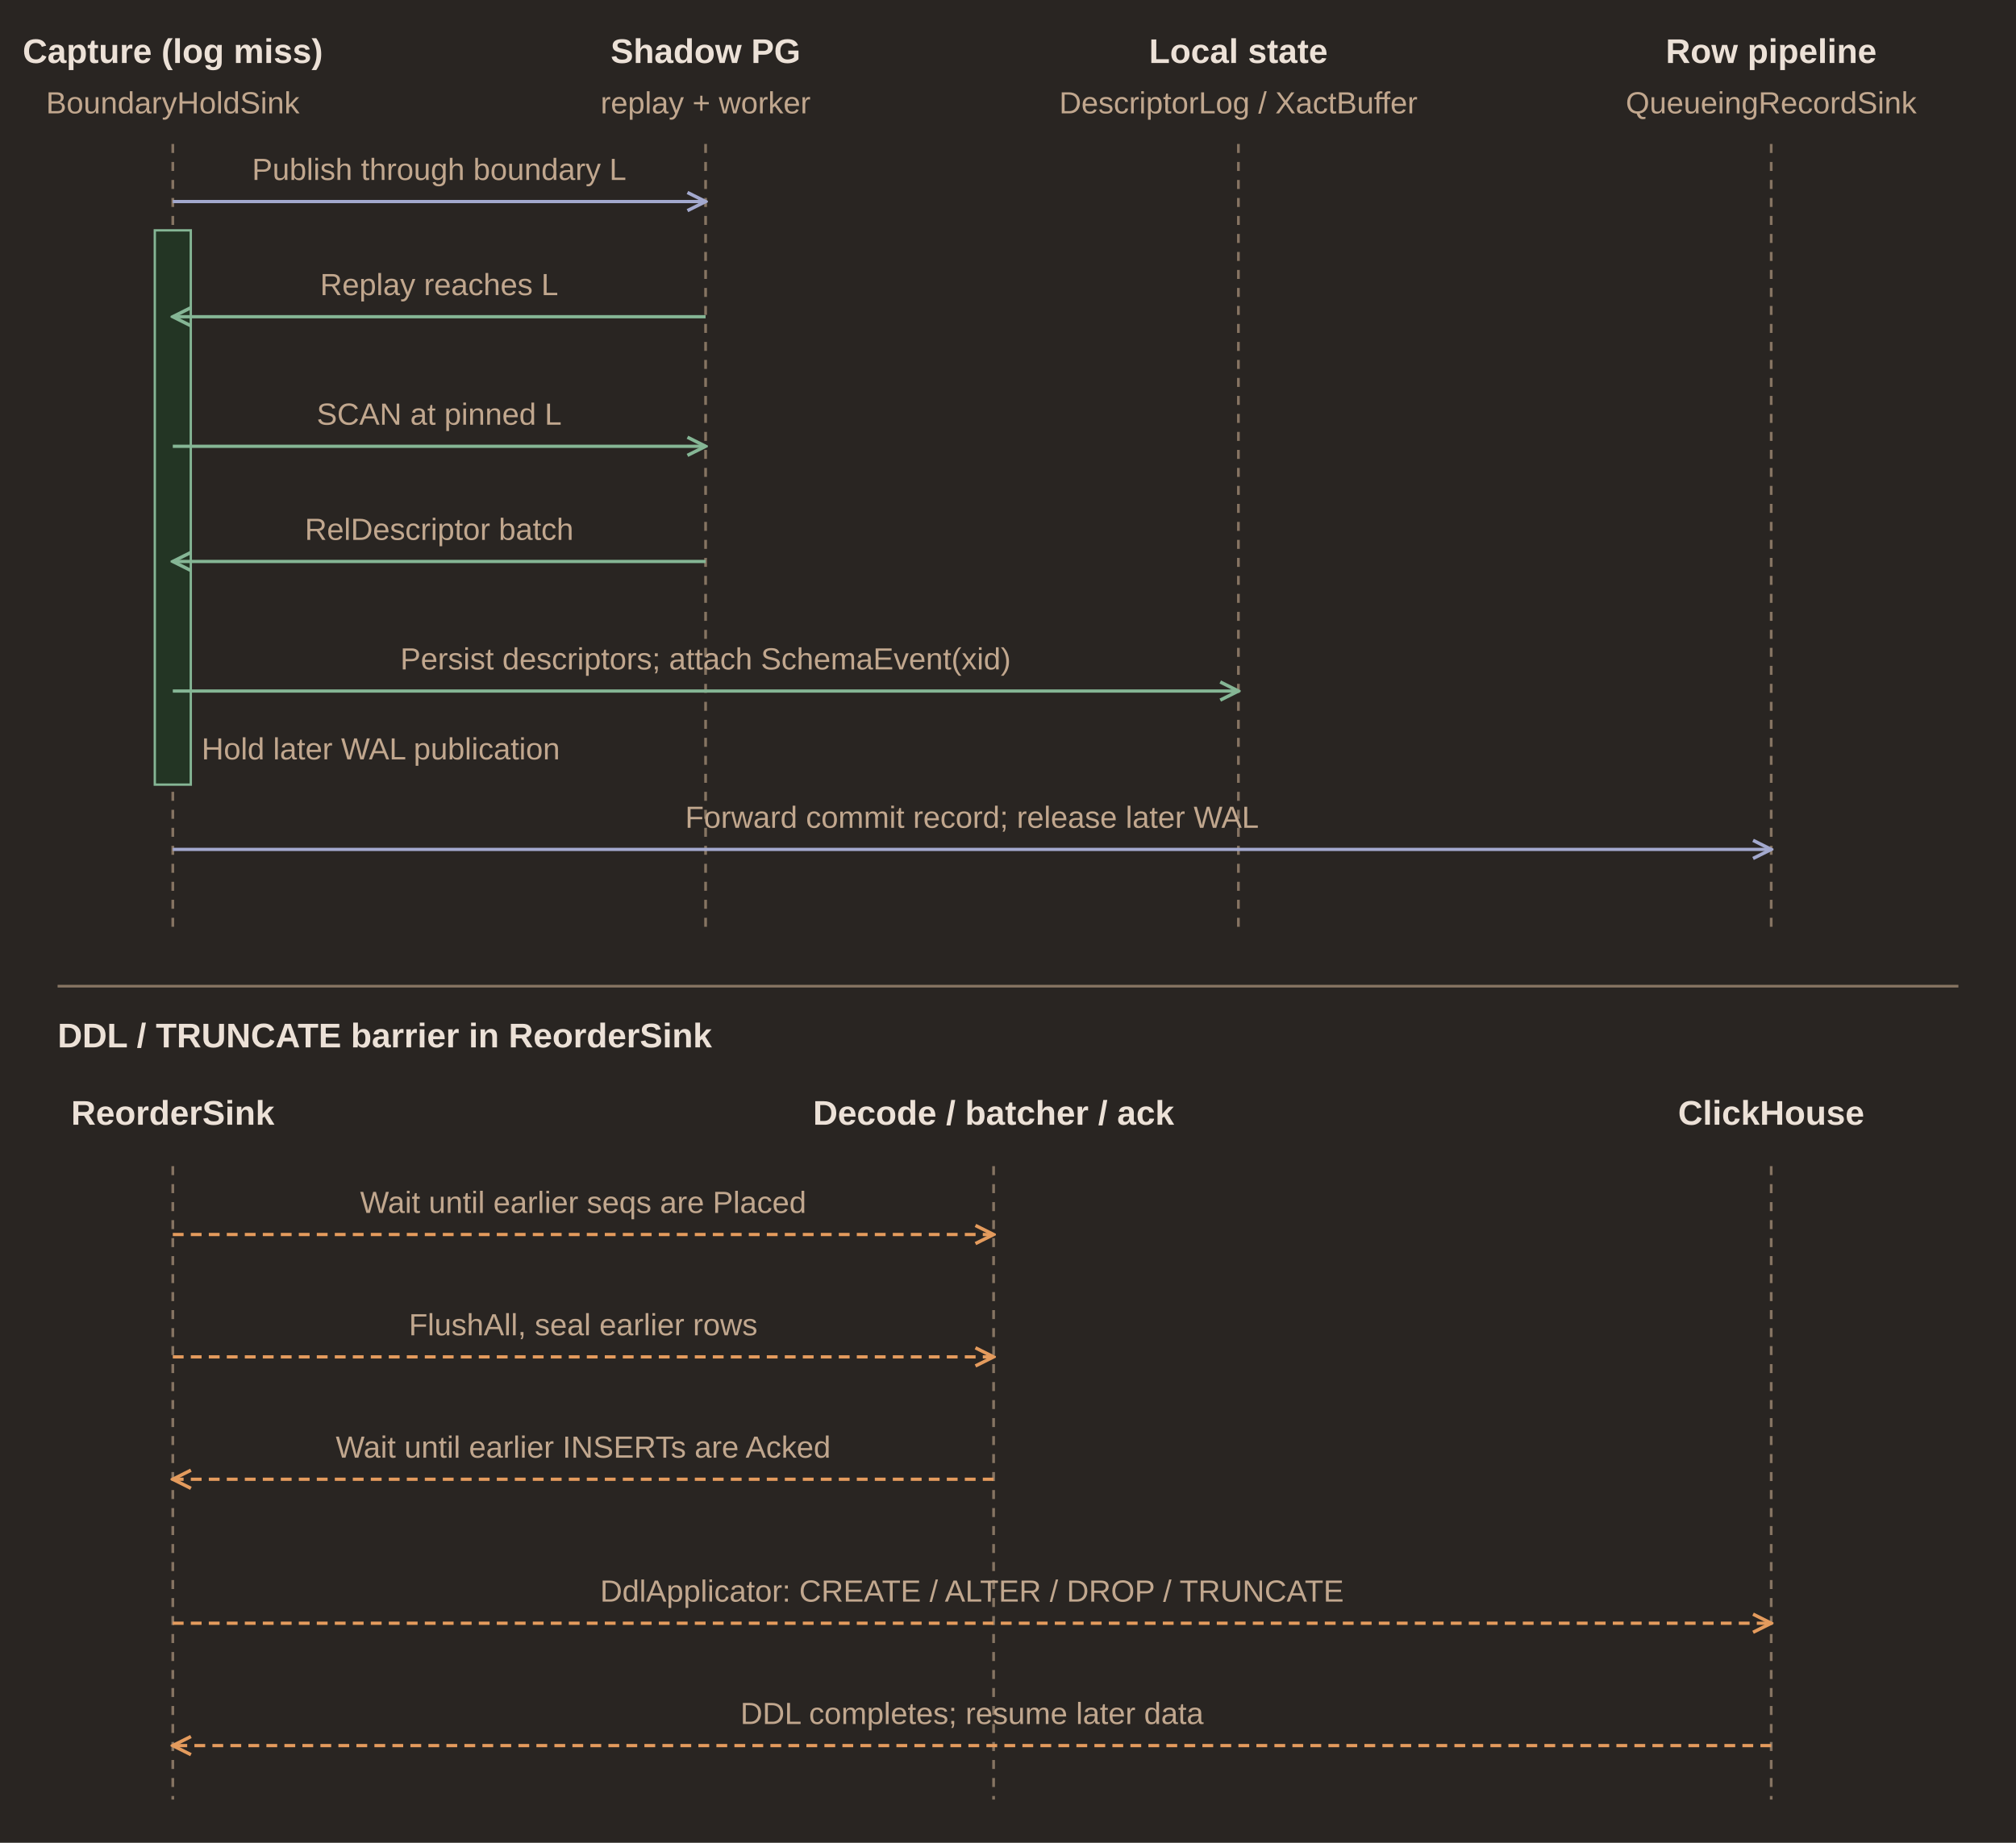
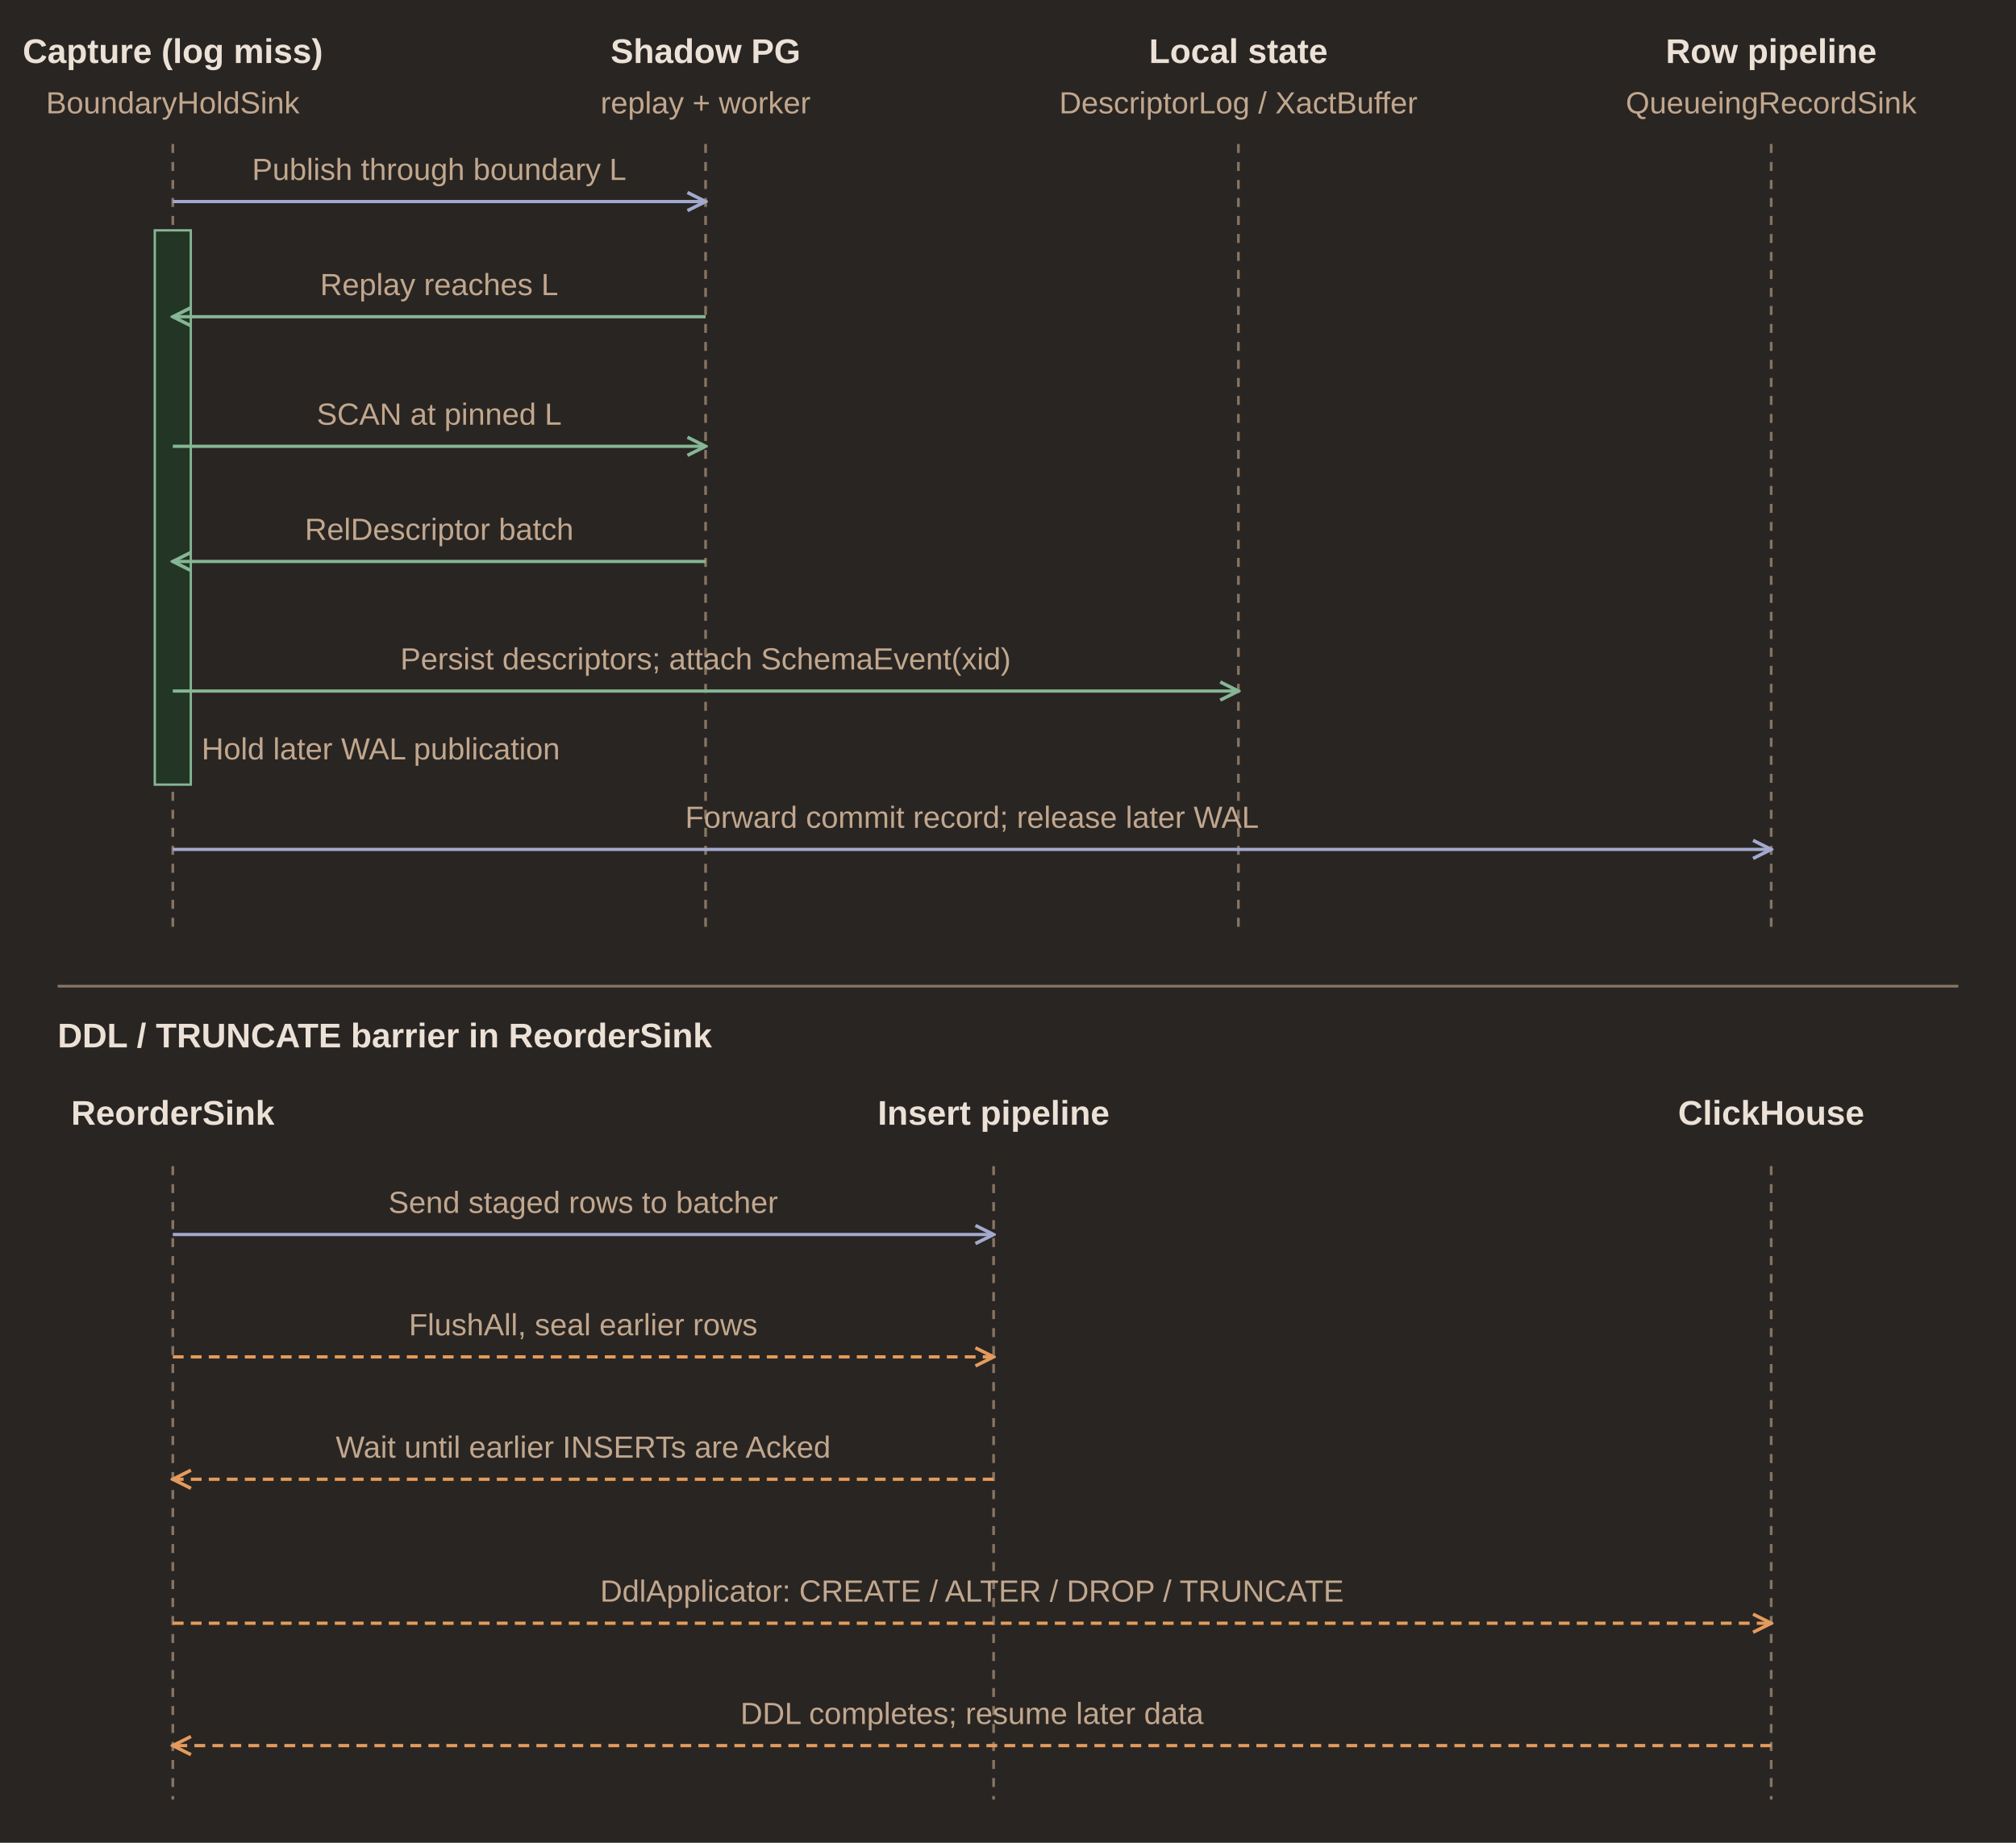
<svg xmlns="http://www.w3.org/2000/svg" width="1120" height="1024" viewBox="0 0 1120 1024" role="img" aria-labelledby="title desc">
  <defs>
    <marker id="data" viewBox="0 0 10 10" refX="9" refY="5" markerWidth="7" markerHeight="7" orient="auto-start-reverse">
      <path d="M 1 1 L 9 5 L 1 9" fill="none" stroke="#A3A9CE" stroke-width="1.5" />
    </marker>
    <marker id="control" viewBox="0 0 10 10" refX="9" refY="5" markerWidth="7" markerHeight="7" orient="auto-start-reverse">
      <path d="M 1 1 L 9 5 L 1 9" fill="none" stroke="#E49B5D" stroke-width="1.5" />
    </marker>
    <marker id="catalog" viewBox="0 0 10 10" refX="9" refY="5" markerWidth="7" markerHeight="7" orient="auto-start-reverse">
      <path d="M 1 1 L 9 5 L 1 9" fill="none" stroke="#85B695" stroke-width="1.5" />
    </marker>
  </defs>
  <style>
    text { font-family: Arial, Helvetica, sans-serif; font-size: 18px; fill: #ECE1D7; }
    .name { font-family: monospace; font-size: 19px; font-weight: 600; }
    .group { font-size: 19px; font-weight: 700; }
    .label { font-size: 17px; fill: #C1A78E; }
  </style>
  <rect width="1120" height="1024" fill="#292522" />
  <text x="96" y="35" class="group" text-anchor="middle">Capture (log miss)</text>
  <text x="96" y="63" class="label" text-anchor="middle">BoundaryHoldSink</text>
  <path d="M 96 80 V 518" fill="none" stroke="#867462" stroke-width="1.5" stroke-dasharray="5 5" />
  <text x="392" y="35" class="group" text-anchor="middle">Shadow PG</text>
  <text x="392" y="63" class="label" text-anchor="middle">replay + worker</text>
  <path d="M 392 80 V 518" fill="none" stroke="#867462" stroke-width="1.5" stroke-dasharray="5 5" />
  <text x="688" y="35" class="group" text-anchor="middle">Local state</text>
  <text x="688" y="63" class="label" text-anchor="middle">DescriptorLog / XactBuffer</text>
  <path d="M 688 80 V 518" fill="none" stroke="#867462" stroke-width="1.5" stroke-dasharray="5 5" />
  <text x="984" y="35" class="group" text-anchor="middle">Row pipeline</text>
  <text x="984" y="63" class="label" text-anchor="middle">QueueingRecordSink</text>
  <path d="M 984 80 V 518" fill="none" stroke="#867462" stroke-width="1.5" stroke-dasharray="5 5" />
  <rect x="86" y="128" width="20" height="308" fill="#233524" stroke="#85B695" stroke-width="1.3" />
  <path d="M 96 112 H 392" fill="none" stroke="#A3A9CE" stroke-width="1.8" marker-end="url(#data)" />
  <text x="244.0" y="100" class="label" text-anchor="middle">Publish through boundary L</text>
  <path d="M 392 176 H 96" fill="none" stroke="#85B695" stroke-width="1.8" marker-end="url(#catalog)" />
  <text x="244.0" y="164" class="label" text-anchor="middle">Replay reaches L</text>
  <path d="M 96 248 H 392" fill="none" stroke="#85B695" stroke-width="1.8" marker-end="url(#catalog)" />
  <text x="244.0" y="236" class="label" text-anchor="middle">SCAN at pinned L</text>
  <path d="M 392 312 H 96" fill="none" stroke="#85B695" stroke-width="1.8" marker-end="url(#catalog)" />
  <text x="244.0" y="300" class="label" text-anchor="middle">RelDescriptor batch</text>
  <path d="M 96 384 H 688" fill="none" stroke="#85B695" stroke-width="1.8" marker-end="url(#catalog)" />
  <text x="392.0" y="372" class="label" text-anchor="middle">Persist descriptors; attach SchemaEvent(xid)</text>
  <path d="M 96 472 H 984" fill="none" stroke="#A3A9CE" stroke-width="1.8" marker-end="url(#data)" />
  <text x="540.0" y="460" class="label" text-anchor="middle">Forward commit record; release later WAL</text>
  <text x="112" y="422" class="label">Hold later WAL publication</text>
  <path d="M 32 548 H 1088" fill="none" stroke="#867462" stroke-width="1.5" />
  <text x="32" y="582" class="group">DDL / TRUNCATE barrier in ReorderSink</text>
  <text x="96" y="625" class="group" text-anchor="middle">ReorderSink</text>
  <path d="M 96 648 V 1000" fill="none" stroke="#867462" stroke-width="1.5" stroke-dasharray="5 5" />
-   <text x="552" y="625" class="group" text-anchor="middle">Decode / batcher / ack</text>
+   <text x="552" y="625" class="group" text-anchor="middle">Insert pipeline</text>
  <path d="M 552 648 V 1000" fill="none" stroke="#867462" stroke-width="1.5" stroke-dasharray="5 5" />
  <text x="984" y="625" class="group" text-anchor="middle">ClickHouse</text>
  <path d="M 984 648 V 1000" fill="none" stroke="#867462" stroke-width="1.5" stroke-dasharray="5 5" />
-   <path d="M 96 686 H 552" fill="none" stroke="#E49B5D" stroke-width="1.8" marker-end="url(#control)" stroke-dasharray="6 4" />
-   <text x="324.0" y="674" class="label" text-anchor="middle">Wait until earlier seqs are Placed</text>
+   <path d="M 96 686 H 552" fill="none" stroke="#A3A9CE" stroke-width="1.8" marker-end="url(#data)" />
+   <text x="324.0" y="674" class="label" text-anchor="middle">Send staged rows to batcher</text>
  <path d="M 96 754 H 552" fill="none" stroke="#E49B5D" stroke-width="1.8" marker-end="url(#control)" stroke-dasharray="6 4" />
  <text x="324.0" y="742" class="label" text-anchor="middle">FlushAll, seal earlier rows</text>
  <path d="M 552 822 H 96" fill="none" stroke="#E49B5D" stroke-width="1.8" marker-end="url(#control)" stroke-dasharray="6 4" />
  <text x="324.0" y="810" class="label" text-anchor="middle">Wait until earlier INSERTs are Acked</text>
  <path d="M 96 902 H 984" fill="none" stroke="#E49B5D" stroke-width="1.8" marker-end="url(#control)" stroke-dasharray="6 4" />
  <text x="540.0" y="890" class="label" text-anchor="middle">DdlApplicator: CREATE / ALTER / DROP / TRUNCATE</text>
  <path d="M 984 970 H 96" fill="none" stroke="#E49B5D" stroke-width="1.8" marker-end="url(#control)" stroke-dasharray="6 4" />
  <text x="540.0" y="958" class="label" text-anchor="middle">DDL completes; resume later data</text>
</svg>
